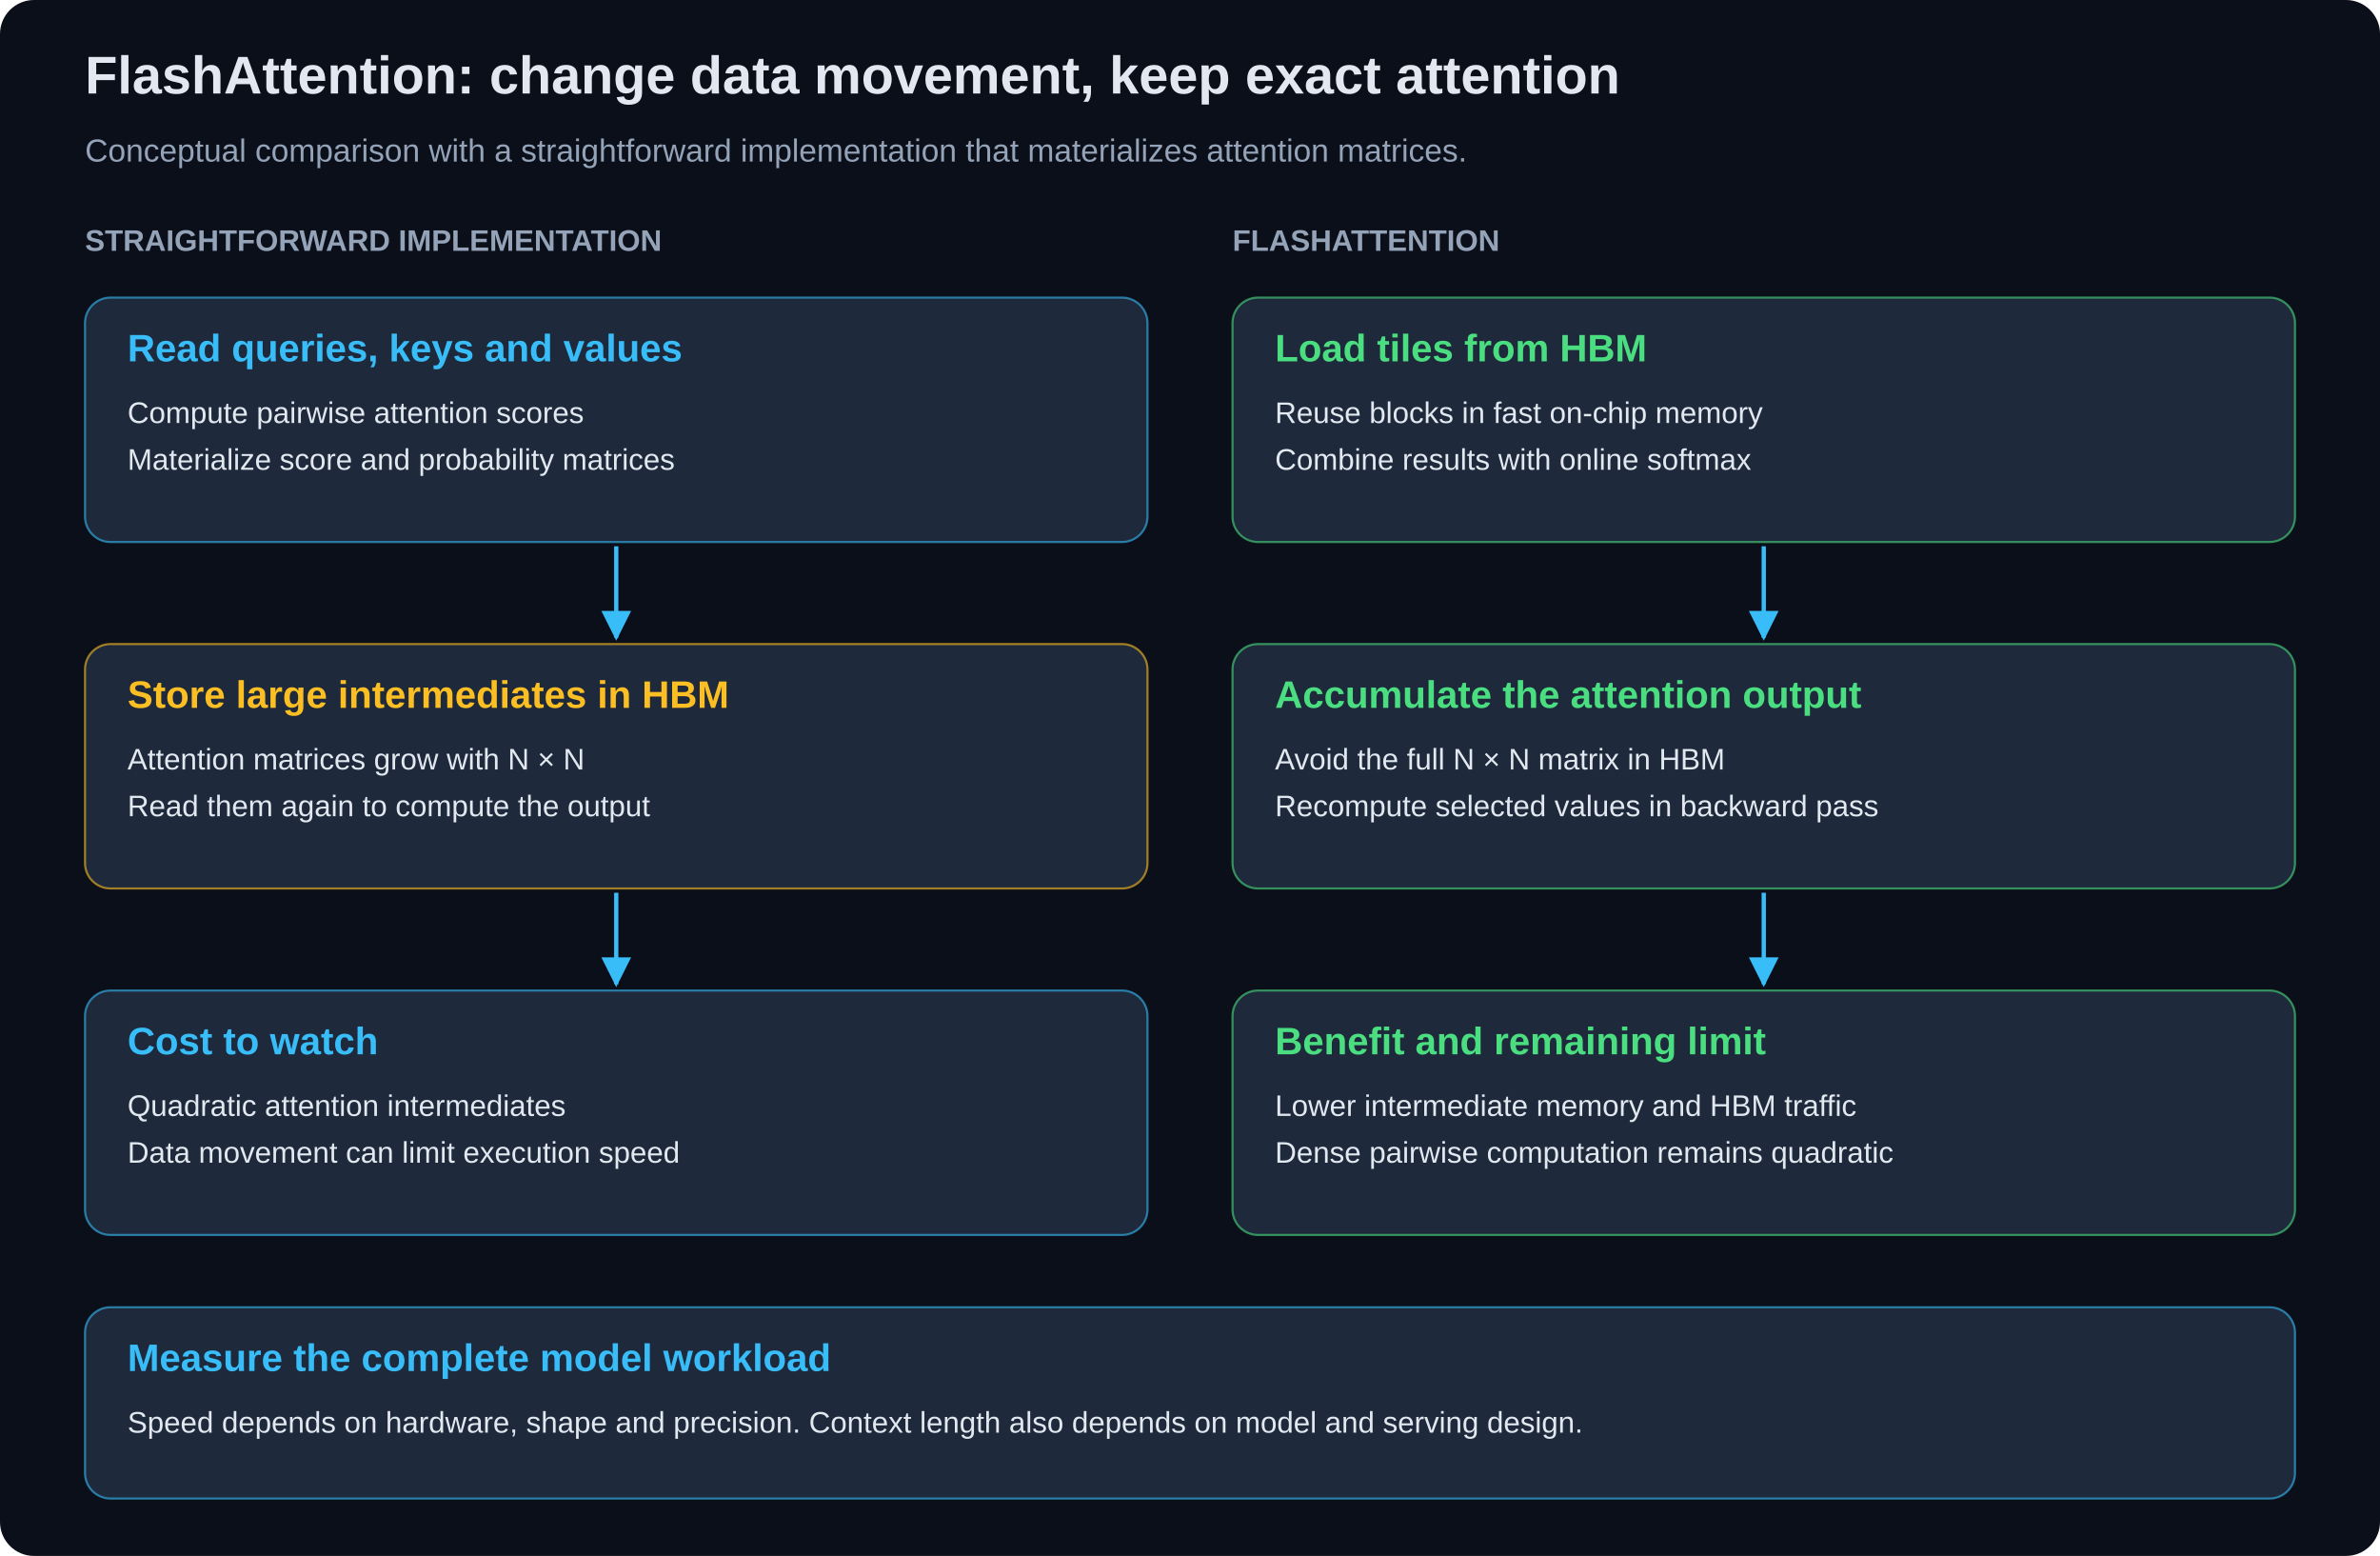
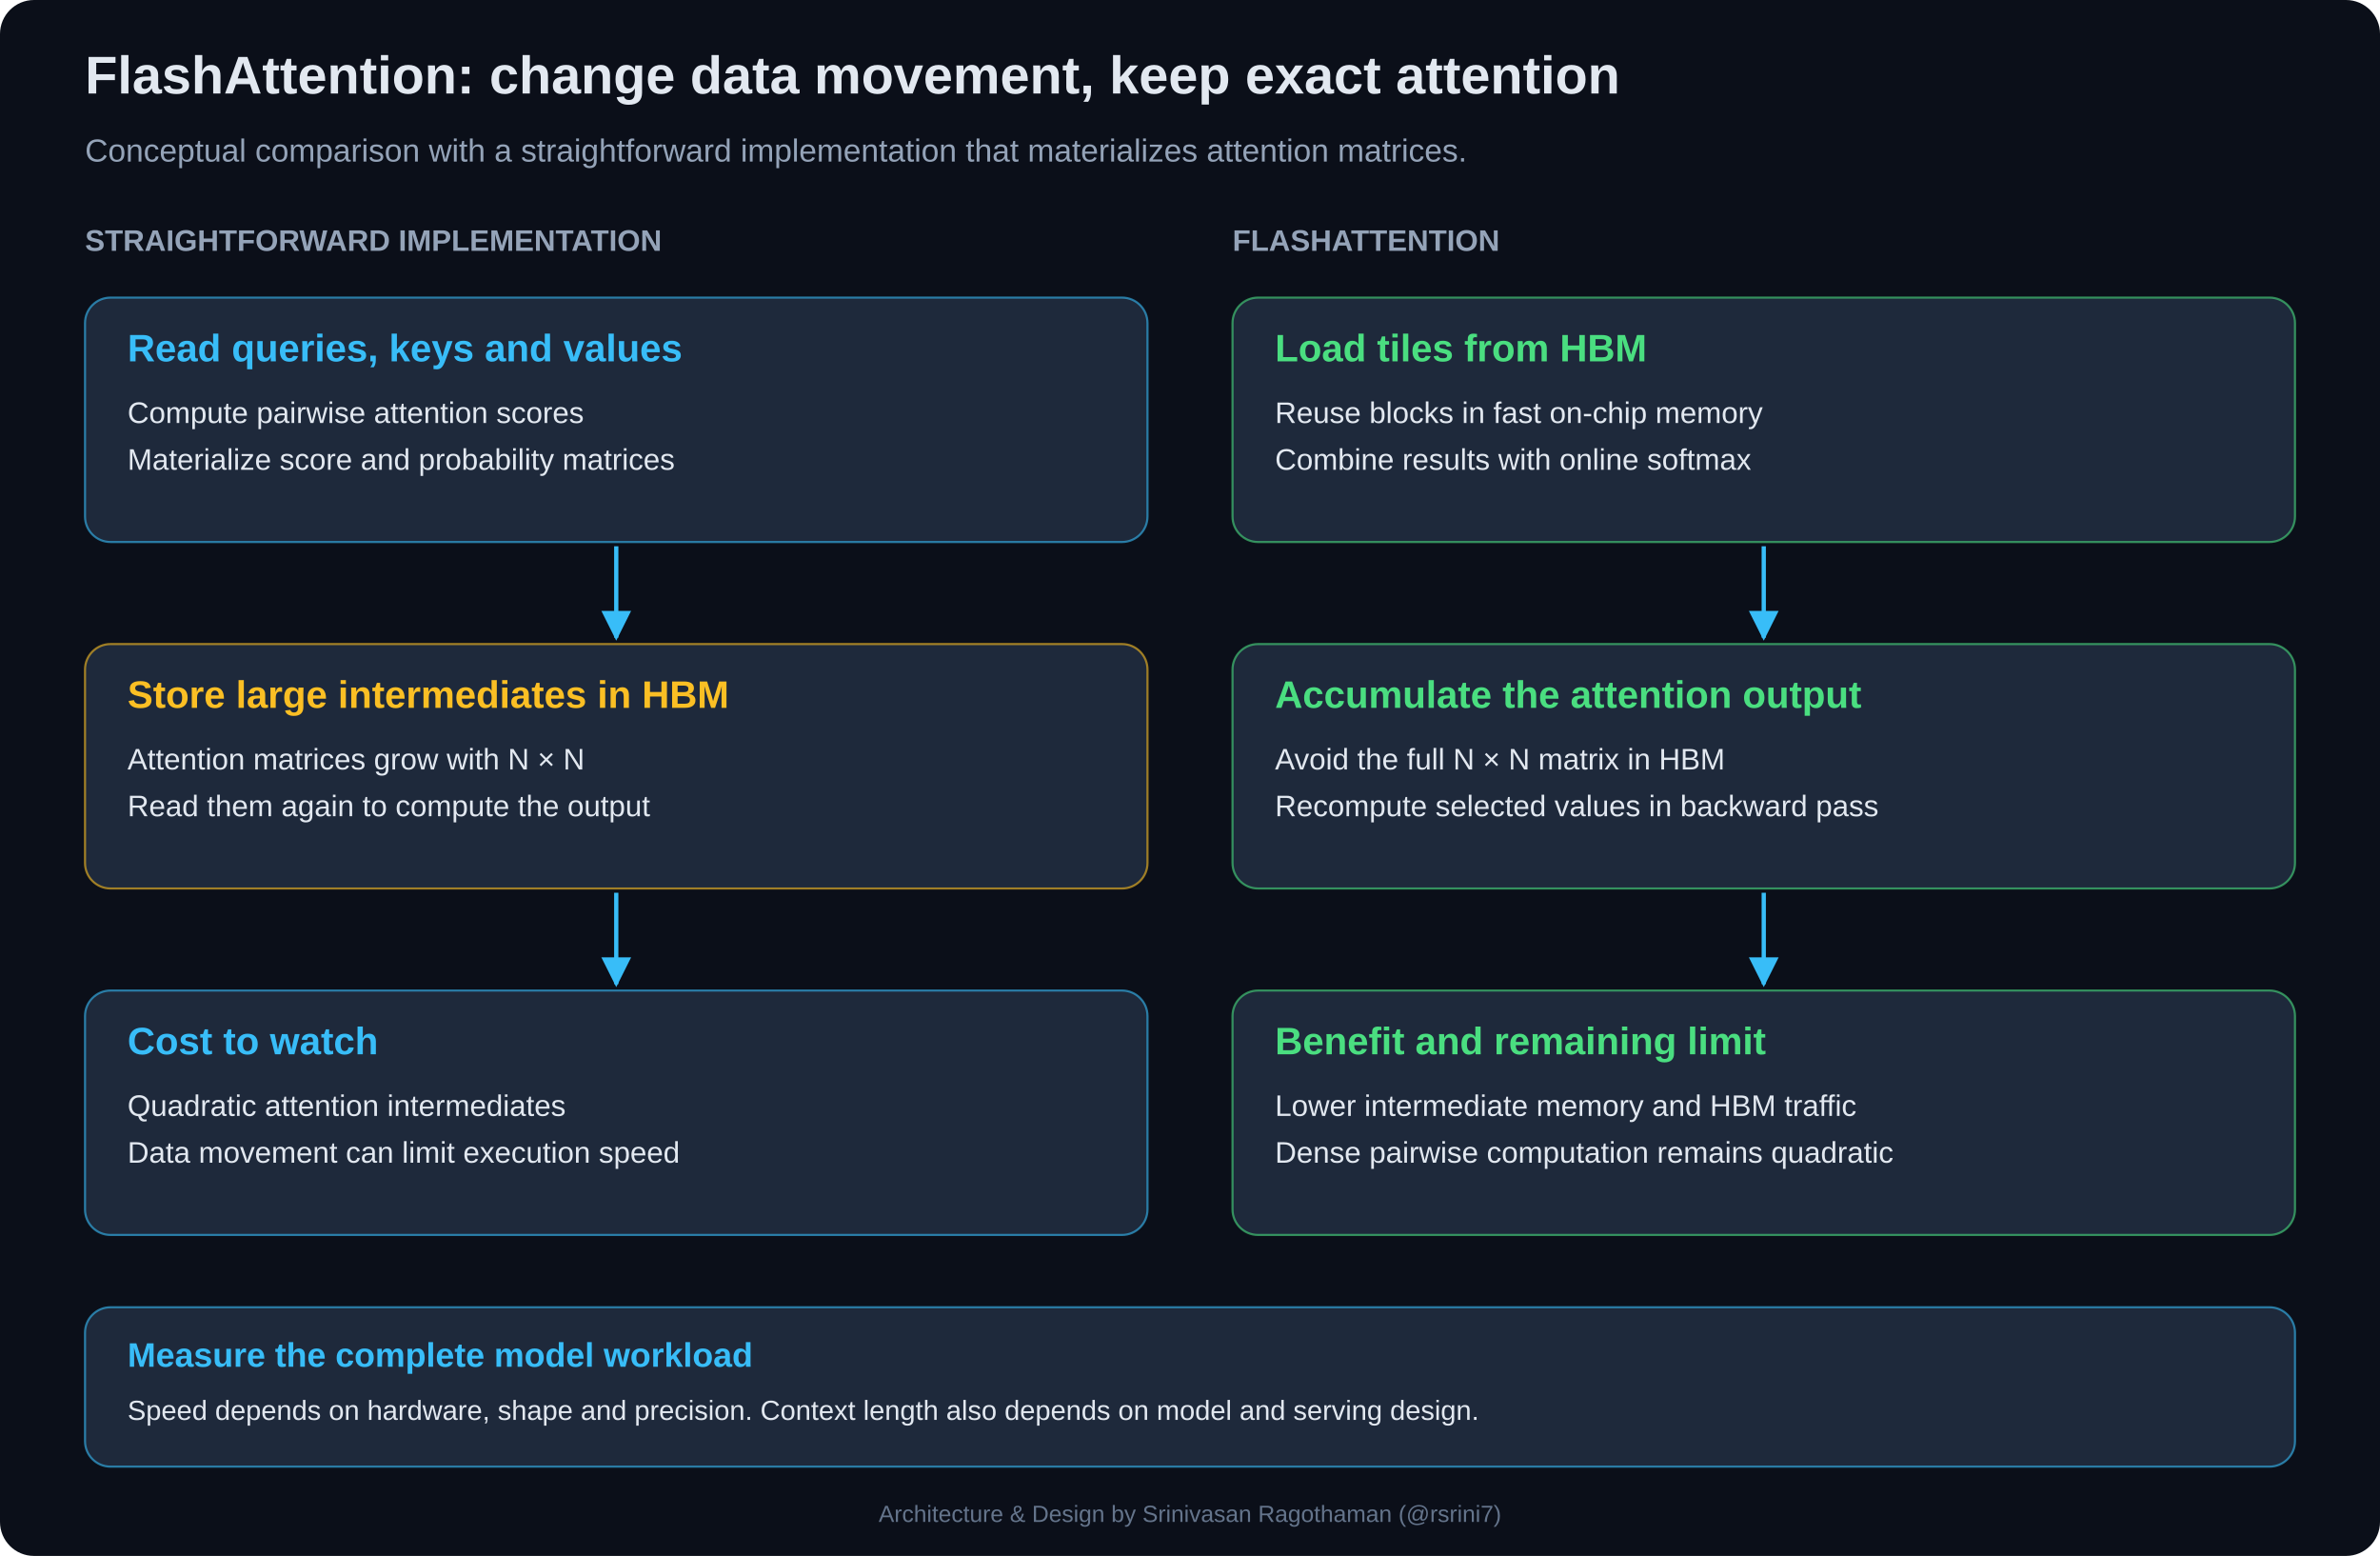
<svg xmlns="http://www.w3.org/2000/svg" viewBox="0 0 1120 732" width="1120" role="img" aria-labelledby="title desc">
  <defs>
    <marker id="arrow" viewBox="0 0 10 10" refX="9" refY="5" markerWidth="7" markerHeight="7" orient="auto">
      <path d="M 0 0 L 10 5 L 0 10 z" fill="#38bdf8" />
    </marker>
  </defs>
  <rect width="1120" height="732" rx="16" fill="#0b0f19" />
  <text x="40" y="44" font-family="Arial, Helvetica, sans-serif" font-size="25" fill="#e2e8f0" font-weight="700">FlashAttention: change data movement, keep exact attention</text>
  <text x="40" y="76" font-family="Arial, Helvetica, sans-serif" font-size="15" fill="#94a3b8">Conceptual comparison with a straightforward implementation that materializes attention matrices.</text>
  <text x="40" y="118" font-family="Arial, Helvetica, sans-serif" font-size="14" fill="#94a3b8" font-weight="700">STRAIGHTFORWARD IMPLEMENTATION</text>
  <text x="580" y="118" font-family="Arial, Helvetica, sans-serif" font-size="14" fill="#94a3b8" font-weight="700">FLASHATTENTION</text>
  <rect x="40" y="140" width="500" height="115" rx="12" fill="#1e293b" stroke="#38bdf8" stroke-opacity="0.6" />
  <text x="60" y="170" font-family="Arial, Helvetica, sans-serif" font-size="18" fill="#38bdf8" font-weight="700">Read queries, keys and values</text>
  <text x="60" y="199" font-family="Arial, Helvetica, sans-serif" font-size="14" fill="#e2e8f0">Compute pairwise attention scores</text>
  <text x="60" y="221" font-family="Arial, Helvetica, sans-serif" font-size="14" fill="#e2e8f0">Materialize score and probability matrices</text>
  <rect x="580" y="140" width="500" height="115" rx="12" fill="#1e293b" stroke="#4ade80" stroke-opacity="0.6" />
  <text x="600" y="170" font-family="Arial, Helvetica, sans-serif" font-size="18" fill="#4ade80" font-weight="700">Load tiles from HBM</text>
  <text x="600" y="199" font-family="Arial, Helvetica, sans-serif" font-size="14" fill="#e2e8f0">Reuse blocks in fast on-chip memory</text>
  <text x="600" y="221" font-family="Arial, Helvetica, sans-serif" font-size="14" fill="#e2e8f0">Combine results with online softmax</text>
  <path d="M 290 257 L 290 300" fill="none" stroke="#38bdf8" stroke-width="2" marker-end="url(#arrow)" />
  <path d="M 830 257 L 830 300" fill="none" stroke="#38bdf8" stroke-width="2" marker-end="url(#arrow)" />
  <rect x="40" y="303" width="500" height="115" rx="12" fill="#1e293b" stroke="#fbbf24" stroke-opacity="0.6" />
  <text x="60" y="333" font-family="Arial, Helvetica, sans-serif" font-size="18" fill="#fbbf24" font-weight="700">Store large intermediates in HBM</text>
  <text x="60" y="362" font-family="Arial, Helvetica, sans-serif" font-size="14" fill="#e2e8f0">Attention matrices grow with N × N</text>
  <text x="60" y="384" font-family="Arial, Helvetica, sans-serif" font-size="14" fill="#e2e8f0">Read them again to compute the output</text>
  <rect x="580" y="303" width="500" height="115" rx="12" fill="#1e293b" stroke="#4ade80" stroke-opacity="0.6" />
  <text x="600" y="333" font-family="Arial, Helvetica, sans-serif" font-size="18" fill="#4ade80" font-weight="700">Accumulate the attention output</text>
  <text x="600" y="362" font-family="Arial, Helvetica, sans-serif" font-size="14" fill="#e2e8f0">Avoid the full N × N matrix in HBM</text>
  <text x="600" y="384" font-family="Arial, Helvetica, sans-serif" font-size="14" fill="#e2e8f0">Recompute selected values in backward pass</text>
  <path d="M 290 420 L 290 463" fill="none" stroke="#38bdf8" stroke-width="2" marker-end="url(#arrow)" />
  <path d="M 830 420 L 830 463" fill="none" stroke="#38bdf8" stroke-width="2" marker-end="url(#arrow)" />
  <rect x="40" y="466" width="500" height="115" rx="12" fill="#1e293b" stroke="#38bdf8" stroke-opacity="0.6" />
  <text x="60" y="496" font-family="Arial, Helvetica, sans-serif" font-size="18" fill="#38bdf8" font-weight="700">Cost to watch</text>
  <text x="60" y="525" font-family="Arial, Helvetica, sans-serif" font-size="14" fill="#e2e8f0">Quadratic attention intermediates</text>
  <text x="60" y="547" font-family="Arial, Helvetica, sans-serif" font-size="14" fill="#e2e8f0">Data movement can limit execution speed</text>
  <rect x="580" y="466" width="500" height="115" rx="12" fill="#1e293b" stroke="#4ade80" stroke-opacity="0.6" />
  <text x="600" y="496" font-family="Arial, Helvetica, sans-serif" font-size="18" fill="#4ade80" font-weight="700">Benefit and remaining limit</text>
  <text x="600" y="525" font-family="Arial, Helvetica, sans-serif" font-size="14" fill="#e2e8f0">Lower intermediate memory and HBM traffic</text>
  <text x="600" y="547" font-family="Arial, Helvetica, sans-serif" font-size="14" fill="#e2e8f0">Dense pairwise computation remains quadratic</text>
-   <rect x="40" y="615" width="1040" height="90" rx="12" fill="#1e293b" stroke="#38bdf8" stroke-opacity="0.6" />
-   <text x="60" y="645" font-family="Arial, Helvetica, sans-serif" font-size="18" fill="#38bdf8" font-weight="700">Measure the complete model workload</text>
-   <text x="60" y="674" font-family="Arial, Helvetica, sans-serif" font-size="14" fill="#e2e8f0">Speed depends on hardware, shape and precision. Context length also depends on model and serving design.</text>
+   <rect x="40" y="615" width="1040" height="75" rx="12" fill="#1e293b" stroke="#38bdf8" stroke-opacity="0.6" />
+   <text x="60" y="643" font-family="Arial, Helvetica, sans-serif" font-size="16" fill="#38bdf8" font-weight="700">Measure the complete model workload</text>
+   <text x="60" y="668" font-family="Arial, Helvetica, sans-serif" font-size="13" fill="#e2e8f0">Speed depends on hardware, shape and precision. Context length also depends on model and serving design.</text>
+   <text x="560" y="716" font-family="Arial, Helvetica, sans-serif" font-size="11" fill="#64748b" text-anchor="middle">Architecture &amp; Design by Srinivasan Ragothaman (@rsrini7)</text>
</svg>
